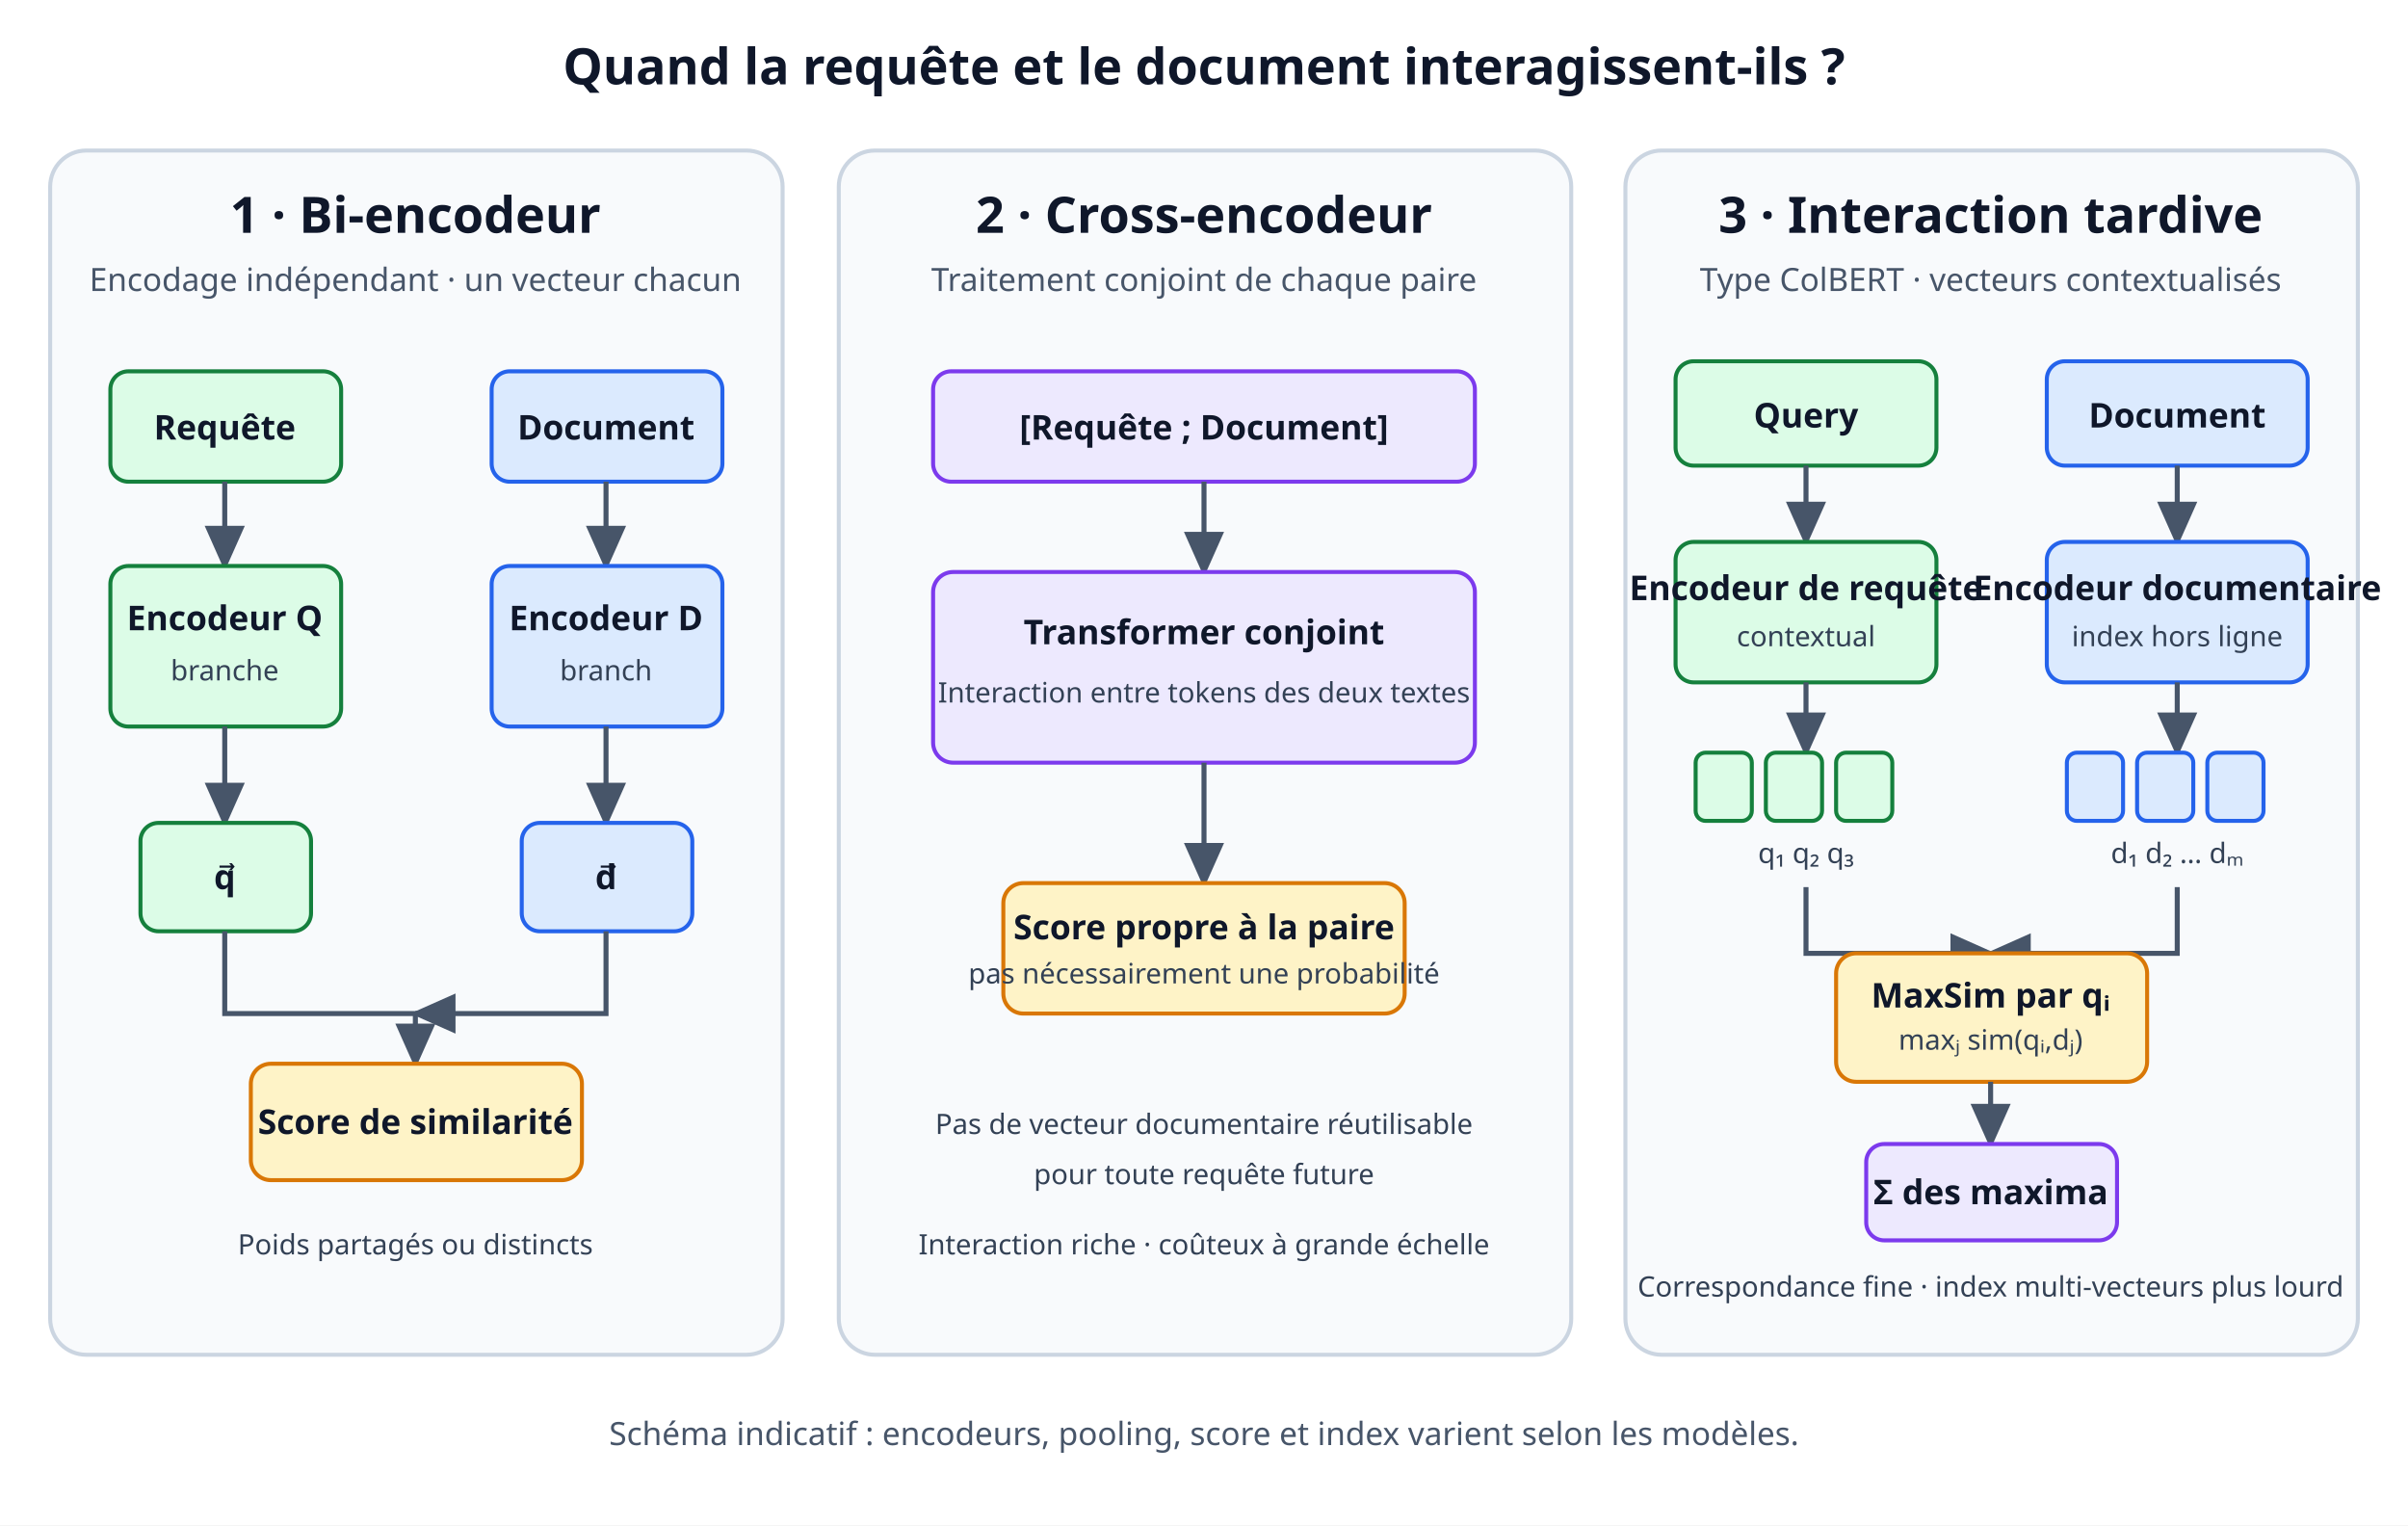
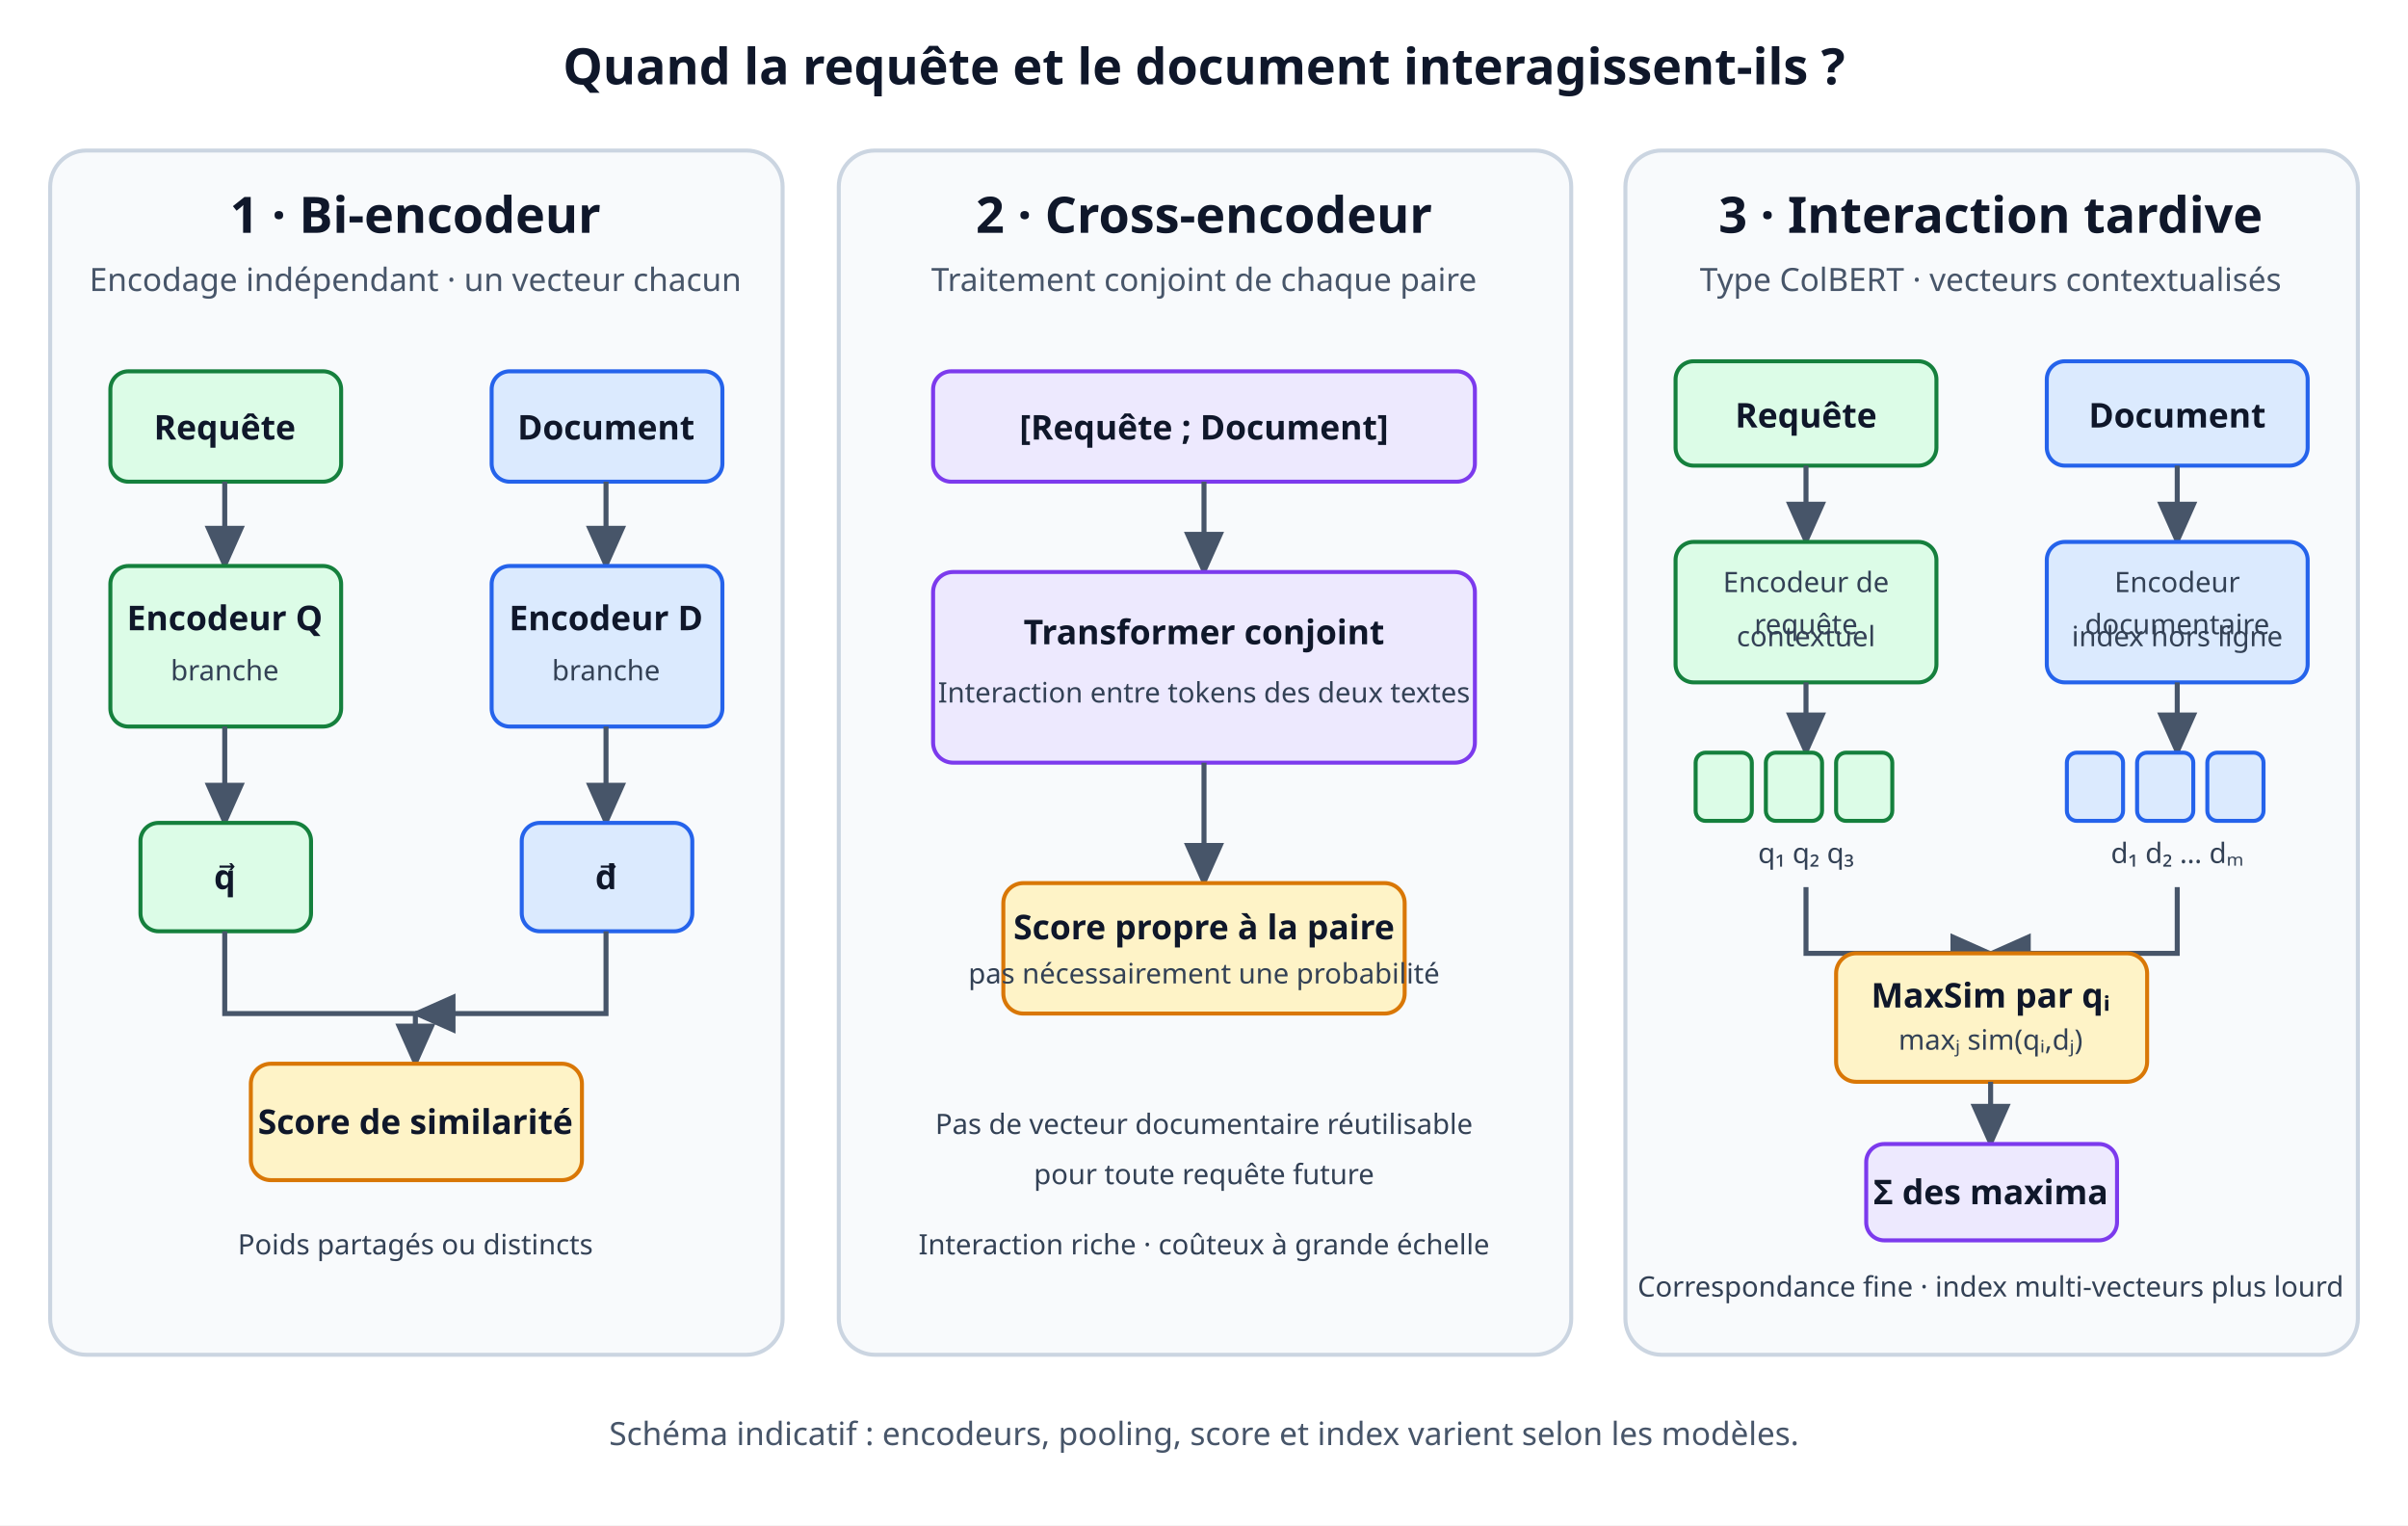
<svg xmlns="http://www.w3.org/2000/svg" width="1200" height="760" viewBox="0 0 1200 760" role="img" aria-labelledby="t d">
  <defs>
    <marker id="a" markerWidth="9" markerHeight="9" refX="8" refY="4" orient="auto">
      <path d="M0 0L0 8L9 4z" fill="#475569" />
    </marker>
    <style>
.bg{fill:#f8fafc;stroke:#cbd5e1;stroke-width:2}.q{fill:#dcfce7;stroke:#15803d;stroke-width:2}.d{fill:#dbeafe;stroke:#2563eb;stroke-width:2}.m{fill:#fef3c7;stroke:#d97706;stroke-width:2}.n{fill:#ede9fe;stroke:#7c3aed;stroke-width:2}.h{font:700 25px system-ui;fill:#0f172a}.s{font:16px system-ui;fill:#475569}.b{font:600 17px system-ui;fill:#0f172a}.sm{font:14px system-ui;fill:#334155}.arr{stroke:#475569;stroke-width:2.5;fill:none;marker-end:url(#a)}
</style>
  </defs>
  <rect width="1200" height="760" fill="#fff" />
  <text x="600" y="42" text-anchor="middle" class="h">Quand la requête et le document interagissent-ils ?</text>
  <rect x="25" y="75" width="365" height="600" rx="18" class="bg" />
  <text x="207" y="116" text-anchor="middle" class="h">1 · Bi-encodeur</text>
  <text x="207" y="145" text-anchor="middle" class="s">Encodage indépendant · un vecteur chacun</text>
  <rect x="55" y="185" width="115" height="55" rx="9" class="q" />
  <text x="112" y="219" text-anchor="middle" class="b">Requête</text>
  <rect x="245" y="185" width="115" height="55" rx="9" class="d" />
  <text x="302" y="219" text-anchor="middle" class="b">Document</text>
  <path d="M112 240V282" class="arr" />
  <path d="M302 240V282" class="arr" />
  <rect x="55" y="282" width="115" height="80" rx="9" class="q" />
  <text x="112" y="314" text-anchor="middle" class="b">Encodeur Q</text>
  <text x="112" y="339" text-anchor="middle" class="sm">branche</text>
  <rect x="245" y="282" width="115" height="80" rx="9" class="d" />
  <text x="302" y="314" text-anchor="middle" class="b">Encodeur D</text>
-   <text x="302" y="339" text-anchor="middle" class="sm">branch</text>
+   <text x="302" y="339" text-anchor="middle" class="sm">branche</text>
  <path d="M112 362V410" class="arr" />
  <path d="M302 362V410" class="arr" />
  <rect x="70" y="410" width="85" height="54" rx="9" class="q" />
  <text x="112" y="443" text-anchor="middle" class="b">q⃗</text>
  <rect x="260" y="410" width="85" height="54" rx="9" class="d" />
  <text x="302" y="443" text-anchor="middle" class="b">d⃗</text>
  <path d="M112 464V505H207V530" class="arr" />
  <path d="M302 464V505H207" class="arr" />
  <rect x="125" y="530" width="165" height="58" rx="10" class="m" />
  <text x="207" y="565" text-anchor="middle" class="b">Score de similarité</text>
  <text x="207" y="625" text-anchor="middle" class="sm">Poids partagés ou distincts</text>
  <rect x="418" y="75" width="365" height="600" rx="18" class="bg" />
  <text x="600" y="116" text-anchor="middle" class="h">2 · Cross-encodeur</text>
  <text x="600" y="145" text-anchor="middle" class="s">Traitement conjoint de chaque paire</text>
  <rect x="465" y="185" width="270" height="55" rx="9" class="n" />
  <text x="600" y="219" text-anchor="middle" class="b">[Requête ; Document]</text>
  <path d="M600 240V285" class="arr" />
  <rect x="465" y="285" width="270" height="95" rx="10" class="n" />
  <text x="600" y="321" text-anchor="middle" class="b">Transformer conjoint</text>
  <text x="600" y="350" text-anchor="middle" class="sm">Interaction entre tokens des deux textes</text>
  <path d="M600 380V440" class="arr" />
  <rect x="500" y="440" width="200" height="65" rx="10" class="m" />
  <text x="600" y="468" text-anchor="middle" class="b">Score propre à la paire</text>
  <text x="600" y="490" text-anchor="middle" class="sm">pas nécessairement une probabilité</text>
  <text x="600" y="565" text-anchor="middle" class="sm">Pas de vecteur documentaire réutilisable</text>
  <text x="600" y="590" text-anchor="middle" class="sm">pour toute requête future</text>
  <text x="600" y="625" text-anchor="middle" class="sm">Interaction riche · coûteux à grande échelle</text>
  <rect x="810" y="75" width="365" height="600" rx="18" class="bg" />
  <text x="992" y="116" text-anchor="middle" class="h">3 · Interaction tardive</text>
  <text x="992" y="145" text-anchor="middle" class="s">Type ColBERT · vecteurs contextualisés</text>
  <rect x="835" y="180" width="130" height="52" rx="9" class="q" />
-   <text x="900" y="213" text-anchor="middle" class="b">Query</text>
+   <text x="900" y="213" text-anchor="middle" class="b">Requête</text>
  <rect x="1020" y="180" width="130" height="52" rx="9" class="d" />
  <text x="1085" y="213" text-anchor="middle" class="b">Document</text>
  <path d="M900 232V270" class="arr" />
  <path d="M1085 232V270" class="arr" />
  <rect x="835" y="270" width="130" height="70" rx="9" class="q" />
-   <text x="900" y="299" text-anchor="middle" class="b">Encodeur de requête</text>
-   <text x="900" y="322" text-anchor="middle" class="sm">contextual</text>
+   <text x="900" y="295" text-anchor="middle" class="sm">Encodeur de</text>
+   <text x="900" y="316" text-anchor="middle" class="sm">requête</text>
+   <text x="900" y="322" text-anchor="middle" class="sm">contextuel</text>
  <rect x="1020" y="270" width="130" height="70" rx="9" class="d" />
-   <text x="1085" y="299" text-anchor="middle" class="b">Encodeur documentaire</text>
+   <text x="1085" y="295" text-anchor="middle" class="sm">Encodeur</text>
+   <text x="1085" y="316" text-anchor="middle" class="sm">documentaire</text>
  <text x="1085" y="322" text-anchor="middle" class="sm">index hors ligne</text>
  <path d="M900 340V375" class="arr" />
  <path d="M1085 340V375" class="arr" />
  <rect x="845" y="375" width="28" height="34" rx="5" class="q" />
  <rect x="880" y="375" width="28" height="34" rx="5" class="q" />
  <rect x="915" y="375" width="28" height="34" rx="5" class="q" />
  <rect x="1030" y="375" width="28" height="34" rx="5" class="d" />
  <rect x="1065" y="375" width="28" height="34" rx="5" class="d" />
  <rect x="1100" y="375" width="28" height="34" rx="5" class="d" />
  <text x="900" y="430" text-anchor="middle" class="sm">q₁ q₂ q₃</text>
  <text x="1085" y="430" text-anchor="middle" class="sm">d₁ d₂ … dₘ</text>
  <path d="M900 442V475H992" class="arr" />
  <path d="M1085 442V475H992" class="arr" />
  <rect x="915" y="475" width="155" height="64" rx="10" class="m" />
  <text x="992" y="502" text-anchor="middle" class="b">MaxSim par qᵢ</text>
  <text x="992" y="523" text-anchor="middle" class="sm">maxⱼ sim(qᵢ,dⱼ)</text>
  <path d="M992 539V570" class="arr" />
  <rect x="930" y="570" width="125" height="48" rx="9" class="n" />
  <text x="992" y="600" text-anchor="middle" class="b">Σ des maxima</text>
  <text x="992" y="646" text-anchor="middle" class="sm">Correspondance fine · index multi-vecteurs plus lourd</text>
  <text x="600" y="720" text-anchor="middle" class="s">Schéma indicatif : encodeurs, pooling, score et index varient selon les modèles.</text>
</svg>
